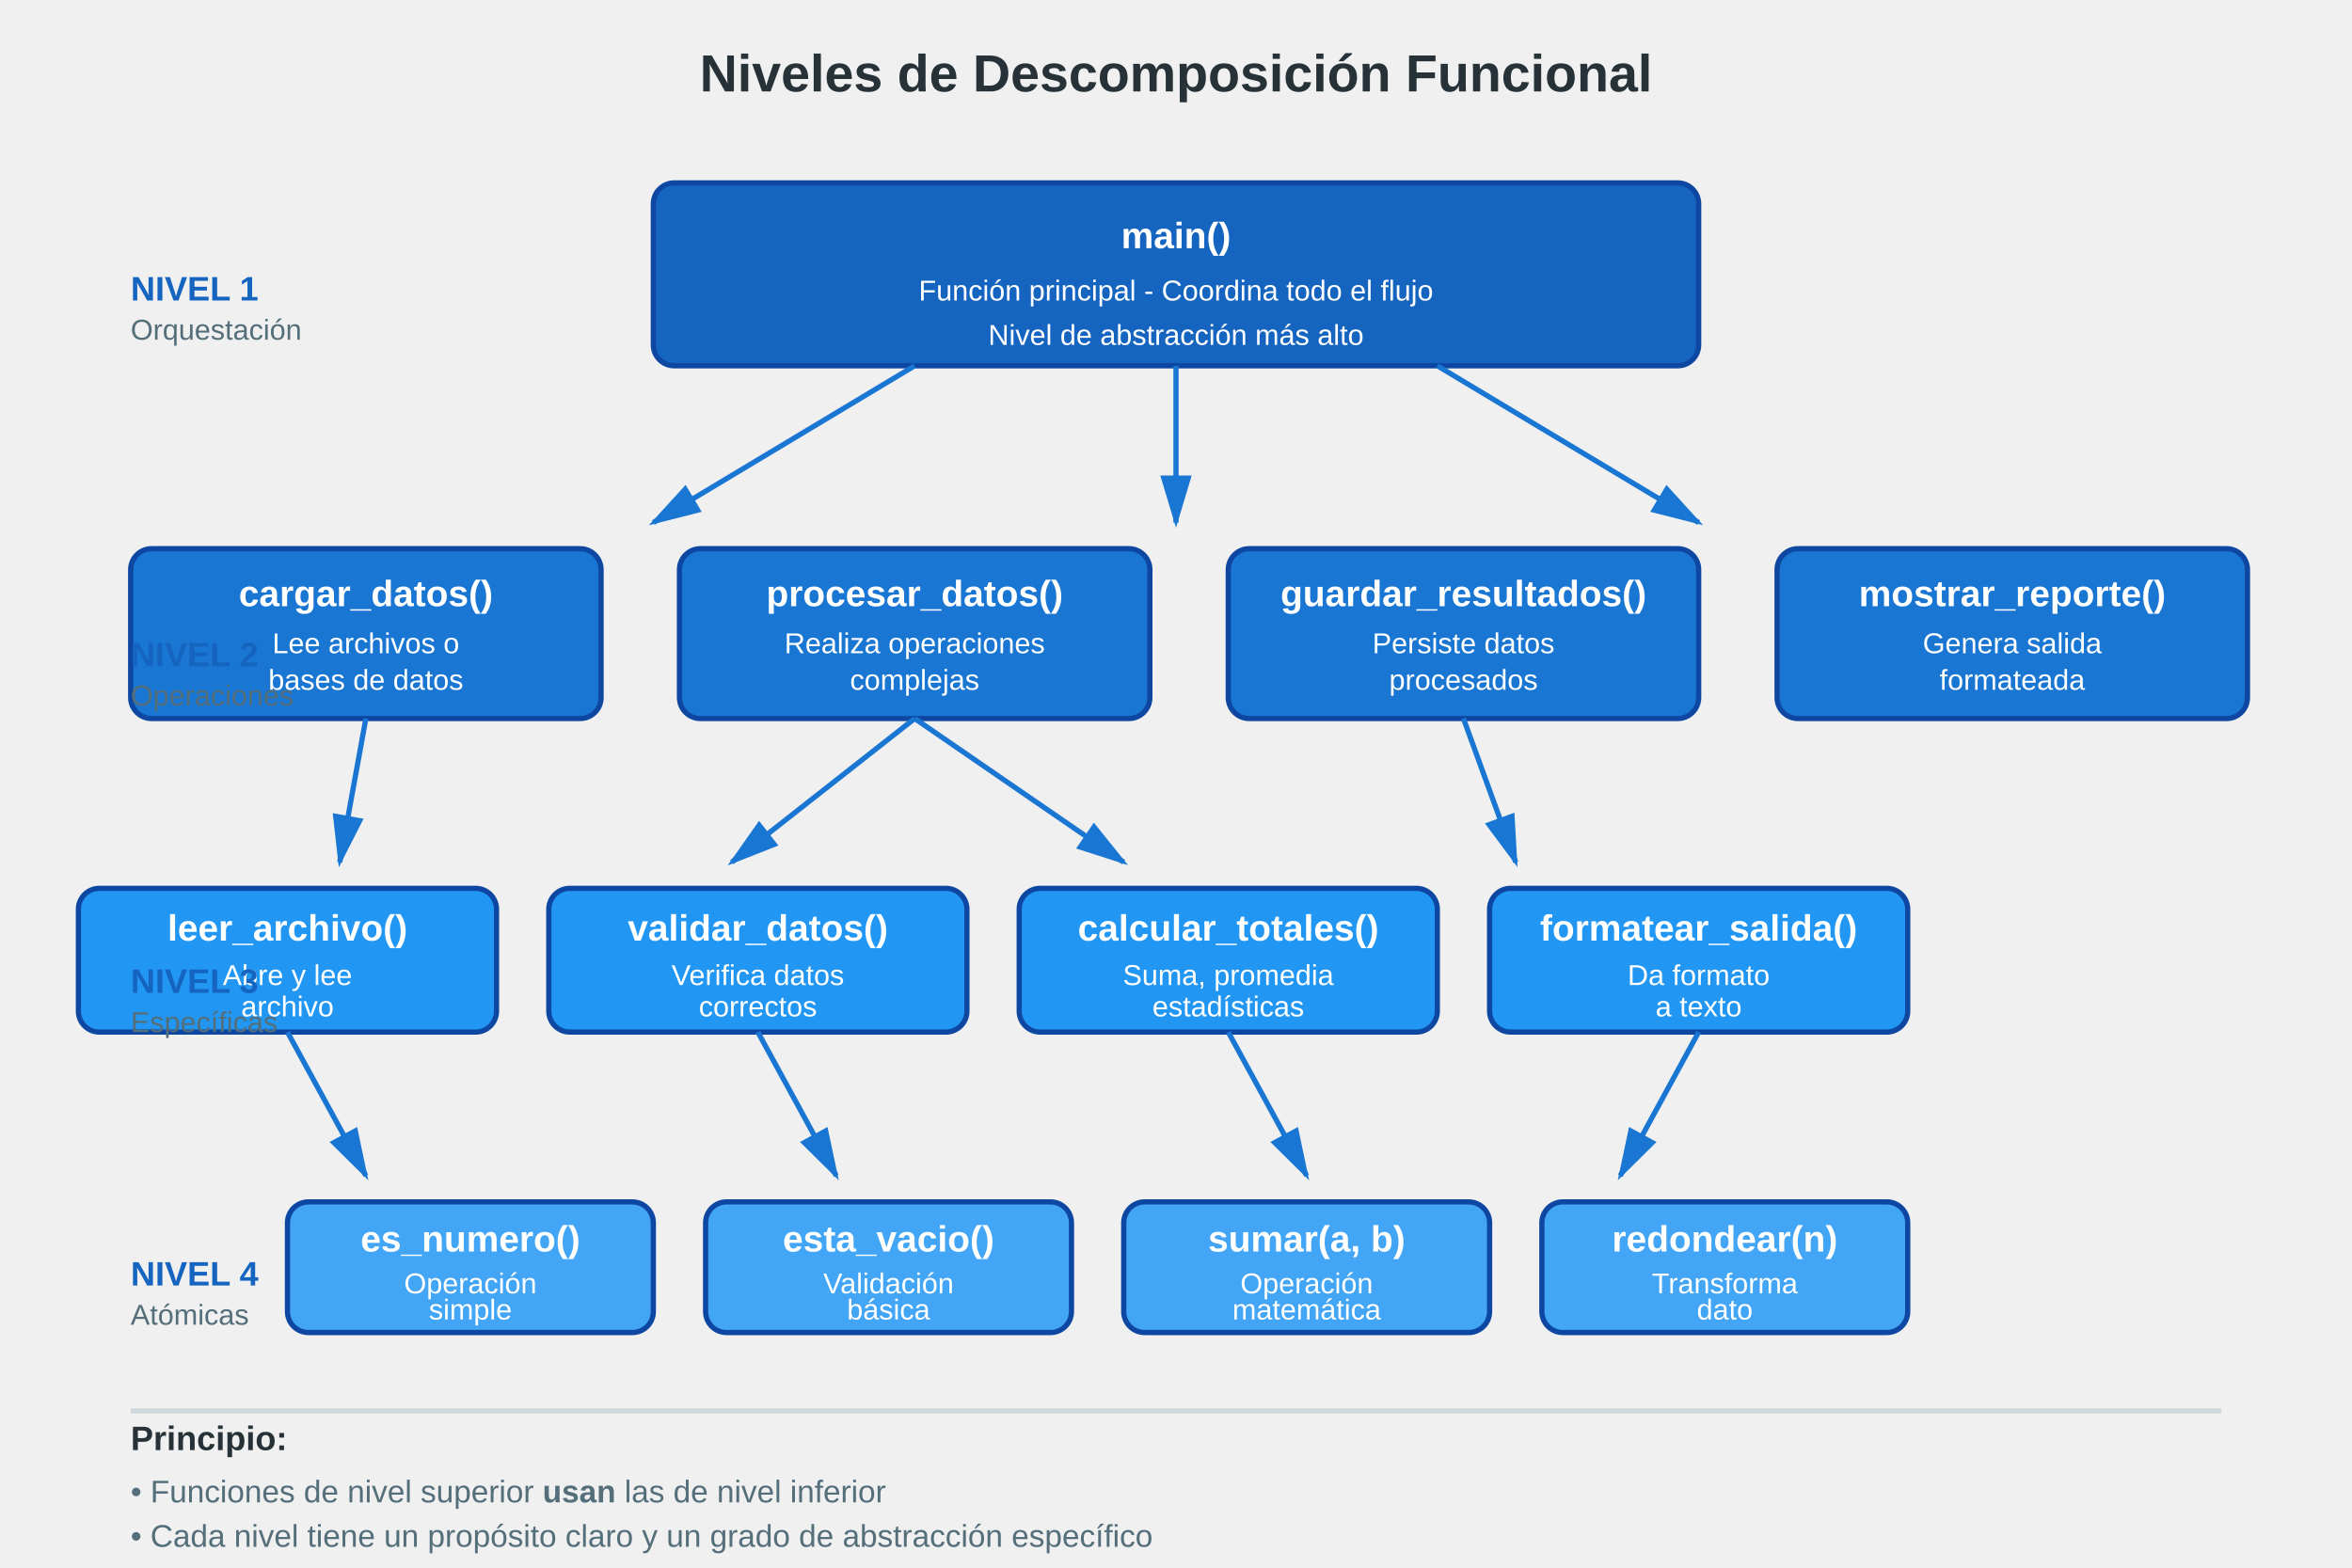
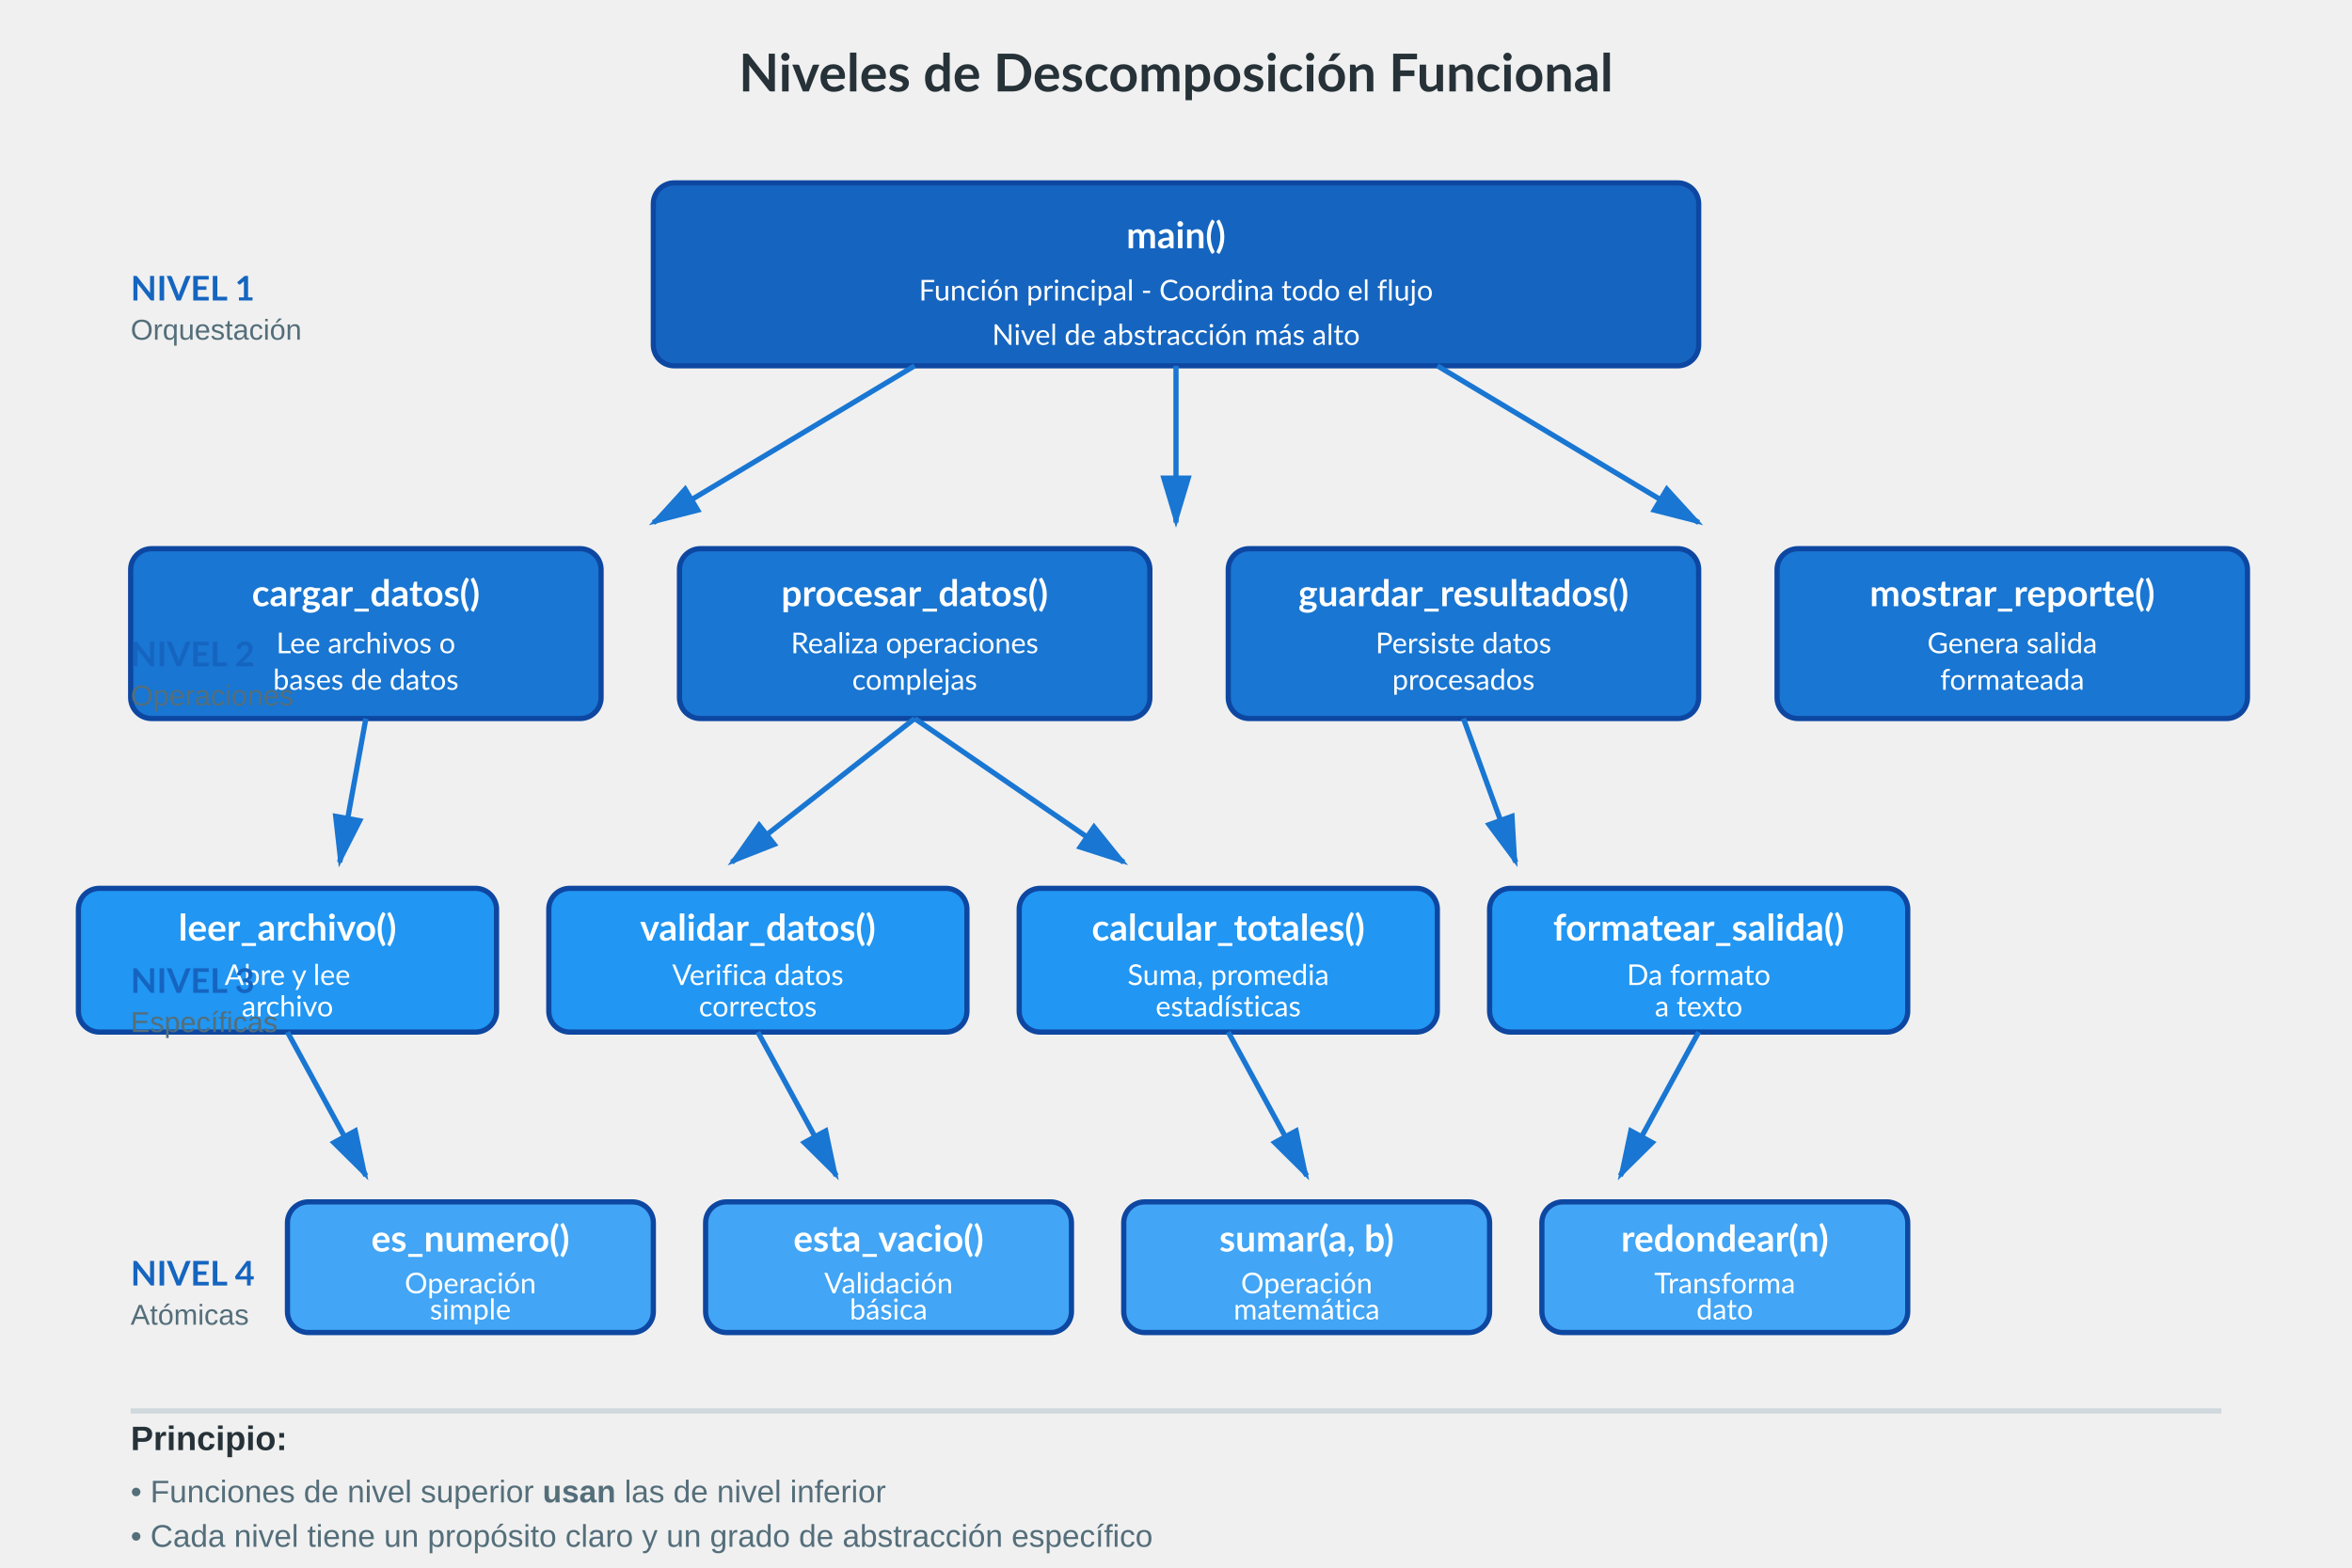
<svg xmlns="http://www.w3.org/2000/svg" viewBox="0 0 900 600">
  <defs>
    <style>
      .nivel1 { fill: #1565c0; }
      .nivel2 { fill: #1976d2; }
      .nivel3 { fill: #2196f3; }
      .nivel4 { fill: #42a5f5; }
      .box { stroke: #0d47a1; stroke-width: 2; rx: 8; }
-       .label-white { fill: white; font-family: 'Arial', sans-serif; font-size: 14px; font-weight: bold; }
-       .label-desc { fill: white; font-family: 'Arial', sans-serif; font-size: 11px; }
-       .label-title { fill: #263238; font-family: 'Arial', sans-serif; font-size: 20px; font-weight: bold; }
-       .label-nivel { fill: #1565c0; font-family: 'Arial', sans-serif; font-size: 13px; font-weight: bold; }
+       .label-white { fill: white; font-family: 'Lato', sans-serif; font-size: 14px; font-weight: bold; }
+       .label-desc { fill: white; font-family: 'Lato', sans-serif; font-size: 11px; }
+       .label-title { fill: #263238; font-family: 'Lato', sans-serif; font-size: 20px; font-weight: bold; }
+       .label-nivel { fill: #1565c0; font-family: 'Lato', sans-serif; font-size: 13px; font-weight: bold; }
      .arrow { stroke: #1976d2; stroke-width: 2; fill: none; marker-end: url(#arrowhead); }
    </style>
    <marker id="arrowhead" markerWidth="10" markerHeight="10" refX="9" refY="3" orient="auto">
      <polygon points="0 0, 10 3, 0 6" fill="#1976d2" />
    </marker>
  </defs>
  <text x="450" y="35" text-anchor="middle" class="label-title">Niveles de Descomposición Funcional</text>
  <g transform="translate(250, 70)">
    <rect class="box nivel1" x="0" y="0" width="400" height="70" />
    <text x="200" y="25" text-anchor="middle" class="label-white" font-size="16">main()</text>
    <text x="200" y="45" text-anchor="middle" class="label-desc">Función principal - Coordina todo el flujo</text>
    <text x="200" y="62" text-anchor="middle" class="label-desc" font-size="10">Nivel de abstracción más alto</text>
  </g>
  <text x="50" y="115" class="label-nivel">NIVEL 1</text>
  <text x="50" y="130" style="fill: #546e7a; font-family: Arial; font-size: 11px;">Orquestación</text>
  <path class="arrow" d="M 350 140 L 250 200" />
  <path class="arrow" d="M 450 140 L 450 200" />
  <path class="arrow" d="M 550 140 L 650 200" />
  <g transform="translate(50, 210)">
    <rect class="box nivel2" x="0" y="0" width="180" height="65" />
    <text x="90" y="22" text-anchor="middle" class="label-white" font-size="13">cargar_datos()</text>
    <text x="90" y="40" text-anchor="middle" class="label-desc" font-size="10">Lee archivos o</text>
    <text x="90" y="54" text-anchor="middle" class="label-desc" font-size="10">bases de datos</text>
  </g>
  <g transform="translate(260, 210)">
    <rect class="box nivel2" x="0" y="0" width="180" height="65" />
    <text x="90" y="22" text-anchor="middle" class="label-white" font-size="13">procesar_datos()</text>
    <text x="90" y="40" text-anchor="middle" class="label-desc" font-size="10">Realiza operaciones</text>
    <text x="90" y="54" text-anchor="middle" class="label-desc" font-size="10">complejas</text>
  </g>
  <g transform="translate(470, 210)">
    <rect class="box nivel2" x="0" y="0" width="180" height="65" />
    <text x="90" y="22" text-anchor="middle" class="label-white" font-size="13">guardar_resultados()</text>
    <text x="90" y="40" text-anchor="middle" class="label-desc" font-size="10">Persiste datos</text>
    <text x="90" y="54" text-anchor="middle" class="label-desc" font-size="10">procesados</text>
  </g>
  <g transform="translate(680, 210)">
    <rect class="box nivel2" x="0" y="0" width="180" height="65" />
    <text x="90" y="22" text-anchor="middle" class="label-white" font-size="13">mostrar_reporte()</text>
    <text x="90" y="40" text-anchor="middle" class="label-desc" font-size="10">Genera salida</text>
    <text x="90" y="54" text-anchor="middle" class="label-desc" font-size="10">formateada</text>
  </g>
  <text x="50" y="255" class="label-nivel">NIVEL 2</text>
  <text x="50" y="270" style="fill: #546e7a; font-family: Arial; font-size: 11px;">Operaciones</text>
  <path class="arrow" d="M 140 275 L 130 330" />
  <path class="arrow" d="M 350 275 L 280 330" />
  <path class="arrow" d="M 350 275 L 430 330" />
  <path class="arrow" d="M 560 275 L 580 330" />
  <g transform="translate(30, 340)">
    <rect class="box nivel3" x="0" y="0" width="160" height="55" />
    <text x="80" y="20" text-anchor="middle" class="label-white" font-size="12">leer_archivo()</text>
    <text x="80" y="37" text-anchor="middle" class="label-desc" font-size="9">Abre y lee</text>
    <text x="80" y="49" text-anchor="middle" class="label-desc" font-size="9">archivo</text>
  </g>
  <g transform="translate(210, 340)">
    <rect class="box nivel3" x="0" y="0" width="160" height="55" />
    <text x="80" y="20" text-anchor="middle" class="label-white" font-size="12">validar_datos()</text>
    <text x="80" y="37" text-anchor="middle" class="label-desc" font-size="9">Verifica datos</text>
    <text x="80" y="49" text-anchor="middle" class="label-desc" font-size="9">correctos</text>
  </g>
  <g transform="translate(390, 340)">
    <rect class="box nivel3" x="0" y="0" width="160" height="55" />
    <text x="80" y="20" text-anchor="middle" class="label-white" font-size="12">calcular_totales()</text>
    <text x="80" y="37" text-anchor="middle" class="label-desc" font-size="9">Suma, promedia</text>
    <text x="80" y="49" text-anchor="middle" class="label-desc" font-size="9">estadísticas</text>
  </g>
  <g transform="translate(570, 340)">
    <rect class="box nivel3" x="0" y="0" width="160" height="55" />
    <text x="80" y="20" text-anchor="middle" class="label-white" font-size="12">formatear_salida()</text>
    <text x="80" y="37" text-anchor="middle" class="label-desc" font-size="9">Da formato</text>
    <text x="80" y="49" text-anchor="middle" class="label-desc" font-size="9">a texto</text>
  </g>
  <text x="50" y="380" class="label-nivel">NIVEL 3</text>
  <text x="50" y="395" style="fill: #546e7a; font-family: Arial; font-size: 11px;">Específicas</text>
  <path class="arrow" d="M 110 395 L 140 450" />
  <path class="arrow" d="M 290 395 L 320 450" />
  <path class="arrow" d="M 470 395 L 500 450" />
  <path class="arrow" d="M 650 395 L 620 450" />
  <g transform="translate(110, 460)">
    <rect class="box nivel4" x="0" y="0" width="140" height="50" />
    <text x="70" y="19" text-anchor="middle" class="label-white" font-size="11">es_numero()</text>
    <text x="70" y="35" text-anchor="middle" class="label-desc" font-size="8">Operación</text>
    <text x="70" y="45" text-anchor="middle" class="label-desc" font-size="8">simple</text>
  </g>
  <g transform="translate(270, 460)">
    <rect class="box nivel4" x="0" y="0" width="140" height="50" />
    <text x="70" y="19" text-anchor="middle" class="label-white" font-size="11">esta_vacio()</text>
    <text x="70" y="35" text-anchor="middle" class="label-desc" font-size="8">Validación</text>
    <text x="70" y="45" text-anchor="middle" class="label-desc" font-size="8">básica</text>
  </g>
  <g transform="translate(430, 460)">
    <rect class="box nivel4" x="0" y="0" width="140" height="50" />
    <text x="70" y="19" text-anchor="middle" class="label-white" font-size="11">sumar(a, b)</text>
    <text x="70" y="35" text-anchor="middle" class="label-desc" font-size="8">Operación</text>
    <text x="70" y="45" text-anchor="middle" class="label-desc" font-size="8">matemática</text>
  </g>
  <g transform="translate(590, 460)">
    <rect class="box nivel4" x="0" y="0" width="140" height="50" />
    <text x="70" y="19" text-anchor="middle" class="label-white" font-size="11">redondear(n)</text>
    <text x="70" y="35" text-anchor="middle" class="label-desc" font-size="8">Transforma</text>
    <text x="70" y="45" text-anchor="middle" class="label-desc" font-size="8">dato</text>
  </g>
  <text x="50" y="492" class="label-nivel">NIVEL 4</text>
  <text x="50" y="507" style="fill: #546e7a; font-family: Arial; font-size: 11px;">Atómicas</text>
  <line x1="50" y1="540" x2="850" y2="540" stroke="#cfd8dc" stroke-width="2" />
  <g transform="translate(50, 555)">
    <text x="0" y="0" style="fill: #263238; font-family: Arial; font-size: 13px; font-weight: bold;">Principio:</text>
    <text x="0" y="20" style="fill: #546e7a; font-family: Arial; font-size: 12px;">
      • Funciones de nivel superior <tspan font-weight="bold">usan</tspan> las de nivel inferior
    </text>
    <text x="0" y="37" style="fill: #546e7a; font-family: Arial; font-size: 12px;">
      • Cada nivel tiene un propósito claro y un grado de abstracción específico
    </text>
  </g>
</svg>
